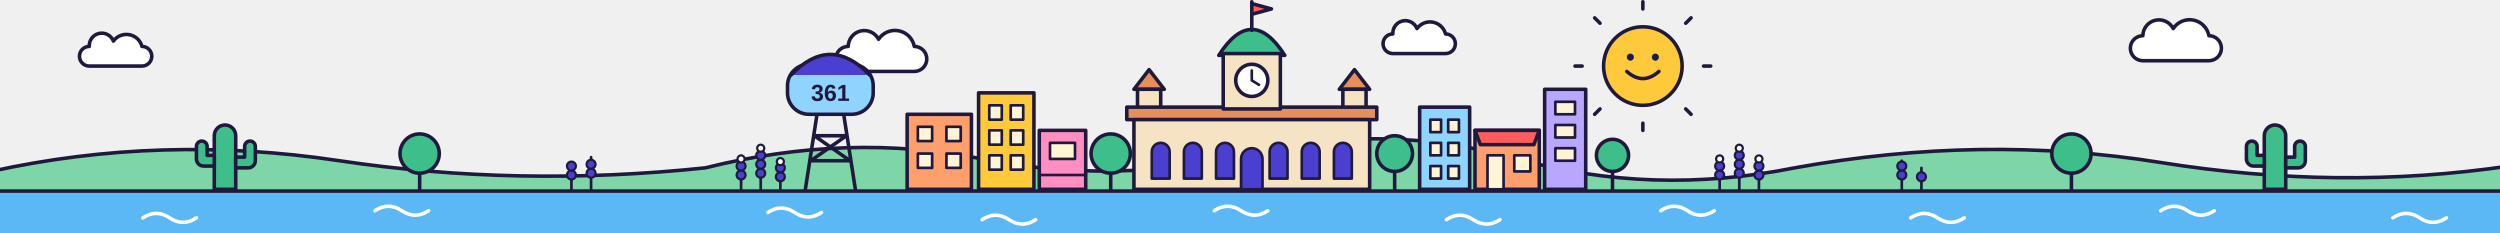
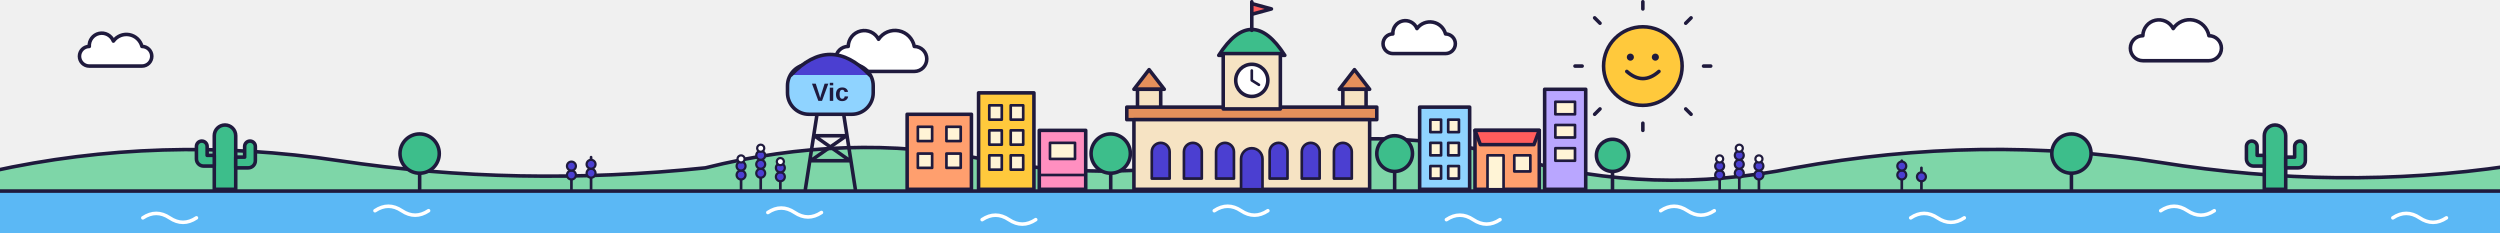
- <svg xmlns="http://www.w3.org/2000/svg" viewBox="-800 0 2800 260" role="img" aria-label="Cartoon Victoria, Texas skyline: the courthouse, a 361 water tower, downtown shops, the Guadalupe River, and bluebonnets">
+ <svg xmlns="http://www.w3.org/2000/svg" viewBox="-800 0 2800 260" role="img" aria-label="Cartoon Victoria, Texas skyline: the courthouse, a Vic water tower, downtown shops, the Guadalupe River, and bluebonnets">
  <g stroke="#1F1A3D" stroke-width="4" stroke-linejoin="round" stroke-linecap="round">
    <g fill="none">
      <path d="M1040 10v-8M1040 138v8M972 74h-8M1108 74h8M992 26l-6-6M1088 122l6 6M1088 26l6-6M992 122l-6 6" />
    </g>
    <circle cx="1040" cy="74" r="44" fill="#FFC93C" />
    <path d="M1022 80q18 16 36 0" fill="none" />
    <circle cx="1026" cy="64" r="4" fill="#1F1A3D" stroke="none" />
    <circle cx="1054" cy="64" r="4" fill="#1F1A3D" stroke="none" />
    <path d="M150 52a18 18 0 0 1 34-8a22 22 0 0 1 40 8a14 14 0 0 1 0 28h-74a14 14 0 0 1 0-28z" fill="#fff" />
    <path d="M760 38a14 14 0 0 1 27-6a18 18 0 0 1 32 6a11 11 0 0 1 0 22h-59a11 11 0 0 1 0-22z" fill="#fff" />
    <path d="M-810 192Q-620 150 -420 180T-10 188Q150 148 300 178T600 172T900 178T1210 188Q1420 150 1620 182T2010 186V216H-810Z" fill="#7ED6A8" />
    <path d="M102 212l14-90M158 212l-14-90M108 180h44M112 152h36M108 180l40-28M152 180l-40-28" fill="none" />
    <rect x="82" y="72" width="96" height="56" rx="24" fill="#8FD3FF" />
    <path d="M86 84Q130 38 174 84" fill="#4B3FD1" />
-     <text x="130" y="113" text-anchor="middle" font-family="Arial Black, Arial, sans-serif" font-weight="900" font-size="26" fill="#1F1A3D" stroke="none">361</text>
+     <text x="130" y="113" text-anchor="middle" font-family="Arial Black, Arial, sans-serif" font-weight="900" font-size="28" fill="#1F1A3D" stroke="none">Vic</text>
    <rect x="216" y="128" width="72" height="84" fill="#FF9F6E" />
    <rect x="296" y="104" width="62" height="108" fill="#FFC93C" />
    <rect x="364" y="146" width="52" height="66" fill="#FF8FC0" />
    <g fill="#FFF4D6" stroke-width="3">
      <rect x="228" y="142" width="16" height="16" />
      <rect x="260" y="142" width="16" height="16" />
      <rect x="228" y="172" width="16" height="16" />
      <rect x="260" y="172" width="16" height="16" />
      <rect x="308" y="118" width="14" height="16" />
      <rect x="332" y="118" width="14" height="16" />
      <rect x="308" y="146" width="14" height="16" />
      <rect x="332" y="146" width="14" height="16" />
      <rect x="308" y="174" width="14" height="16" />
      <rect x="332" y="174" width="14" height="16" />
      <rect x="376" y="160" width="28" height="18" />
    </g>
    <path d="M364 196h52" fill="none" stroke-width="3" />
    <path d="M444 212v-26" fill="none" />
    <circle cx="444" cy="172" r="22" fill="#3DBE8B" />
    <path d="M470 100l17-22l17 22zM700 100l17-22l17 22z" fill="#E58F5B" />
    <rect x="474" y="100" width="26" height="22" fill="#F6E3C3" />
    <rect x="704" y="100" width="26" height="22" fill="#F6E3C3" />
    <rect x="462" y="120" width="280" height="14" fill="#E58F5B" />
    <rect x="470" y="134" width="264" height="78" fill="#F6E3C3" />
    <path d="M565 62Q602 4 639 62Z" fill="#3DBE8B" />
    <path d="M602 34V2" fill="none" />
    <path d="M602 4l22 6l-22 6z" fill="#FF5C5C" />
    <rect x="570" y="60" width="64" height="62" fill="#F6E3C3" />
    <circle cx="602" cy="90" r="18" fill="#fff" />
    <path d="M602 90v-11M602 90l8 5" fill="none" stroke-width="3" />
    <g fill="#4B3FD1" stroke-width="3">
      <path d="M490 200v-30a10 10 0 0 1 20 0v30z" />
      <path d="M526 200v-30a10 10 0 0 1 20 0v30z" />
      <path d="M562 200v-30a10 10 0 0 1 20 0v30z" />
      <path d="M622 200v-30a10 10 0 0 1 20 0v30z" />
      <path d="M658 200v-30a10 10 0 0 1 20 0v30z" />
      <path d="M694 200v-30a10 10 0 0 1 20 0v30z" />
      <path d="M590 212v-34a12 12 0 0 1 24 0v34z" />
    </g>
    <path d="M762 212v-24" fill="none" />
    <circle cx="762" cy="172" r="20" fill="#3DBE8B" />
    <rect x="790" y="120" width="56" height="92" fill="#8FD3FF" />
    <rect x="852" y="146" width="72" height="66" fill="#FF9F6E" />
    <rect x="930" y="100" width="46" height="112" fill="#B9A6FF" />
    <path d="M852 146h72l-6 16h-60z" fill="#FF5C5C" />
    <g fill="#FFF4D6" stroke-width="3">
      <rect x="802" y="134" width="12" height="14" />
      <rect x="822" y="134" width="12" height="14" />
      <rect x="802" y="160" width="12" height="14" />
      <rect x="822" y="160" width="12" height="14" />
      <rect x="802" y="186" width="12" height="14" />
      <rect x="822" y="186" width="12" height="14" />
      <rect x="866" y="174" width="18" height="38" />
      <rect x="896" y="174" width="18" height="18" />
      <rect x="942" y="114" width="22" height="14" />
      <rect x="942" y="140" width="22" height="14" />
      <rect x="942" y="166" width="22" height="14" />
    </g>
    <path d="M1006 212v-24" fill="none" />
    <circle cx="1006" cy="174" r="18" fill="#3DBE8B" />
    <g fill="none" stroke-width="3">
      <path d="M30 214v-30M52 214v-40M74 214v-26M1126 214v-28M1148 214v-40M1170 214v-30" />
    </g>
    <g fill="#4B3FD1" stroke-width="2.5">
      <circle cx="30" cy="196" r="5" />
      <circle cx="30" cy="186" r="5" />
      <circle cx="52" cy="194" r="5" />
      <circle cx="52" cy="184" r="5" />
      <circle cx="52" cy="174" r="5" />
      <circle cx="74" cy="198" r="5" />
      <circle cx="74" cy="188" r="5" />
      <circle cx="1126" cy="196" r="5" />
      <circle cx="1126" cy="186" r="5" />
      <circle cx="1148" cy="194" r="5" />
      <circle cx="1148" cy="184" r="5" />
      <circle cx="1148" cy="174" r="5" />
      <circle cx="1170" cy="196" r="5" />
      <circle cx="1170" cy="186" r="5" />
    </g>
    <g fill="#fff" stroke-width="2.5">
      <circle cx="30" cy="178" r="4" />
      <circle cx="52" cy="166" r="4" />
      <circle cx="74" cy="181" r="4" />
      <circle cx="1126" cy="178" r="4" />
      <circle cx="1148" cy="166" r="4" />
      <circle cx="1170" cy="178" r="4" />
    </g>
    <path d="M-330 212v-24M1520 212v-24" fill="none" />
    <circle cx="-330" cy="172" r="22" fill="#3DBE8B" />
    <circle cx="1520" cy="172" r="22" fill="#3DBE8B" />
    <g fill="#3DBE8B">
      <path d="M-560 212v-60a12 12 0 0 1 24 0v60z" />
      <path d="M-560 186h-12a8 8 0 0 1-8-8v-14a6 6 0 0 1 12 0v10h8z" />
      <path d="M-536 176h10v-12a6 6 0 0 1 12 0v16a8 8 0 0 1-8 8h-14z" />
      <path d="M1736 212v-60a12 12 0 0 1 24 0v60z" />
      <path d="M1736 186h-12a8 8 0 0 1-8-8v-14a6 6 0 0 1 12 0v10h8z" />
      <path d="M1760 176h10v-12a6 6 0 0 1 12 0v16a8 8 0 0 1-8 8h-14z" />
    </g>
    <g fill="none" stroke-width="3">
      <path d="M-160 214v-30M-138 214v-38M1330 214v-34M1352 214v-26" />
    </g>
    <g fill="#4B3FD1" stroke-width="2.5">
      <circle cx="-160" cy="196" r="5" />
      <circle cx="-160" cy="186" r="5" />
      <circle cx="-138" cy="194" r="5" />
      <circle cx="-138" cy="184" r="5" />
      <circle cx="1330" cy="196" r="5" />
      <circle cx="1330" cy="186" r="5" />
      <circle cx="1352" cy="198" r="5" />
    </g>
    <path d="M-700 52a14 14 0 0 1 27-6a18 18 0 0 1 32 6a11 11 0 0 1 0 22h-59a11 11 0 0 1 0-22z" fill="#fff" />
    <path d="M1600 40a18 18 0 0 1 34-8a22 22 0 0 1 40 8a14 14 0 0 1 0 28h-74a14 14 0 0 1 0-28z" fill="#fff" />
    <path d="M-810 214H2010V264H-810Z" fill="#5BB8F5" />
    <path d="M60 238q15-10 30 0t30 0M300 246q15-10 30 0t30 0M560 236q15-10 30 0t30 0M820 246q15-10 30 0t30 0M1060 236q15-10 30 0t30 0M-640 244q15-10 30 0t30 0M-380 236q15-10 30 0t30 0M1340 244q15-10 30 0t30 0M1620 236q15-10 30 0t30 0M1880 244q15-10 30 0t30 0" fill="none" stroke="#fff" stroke-width="4" />
  </g>
</svg>
